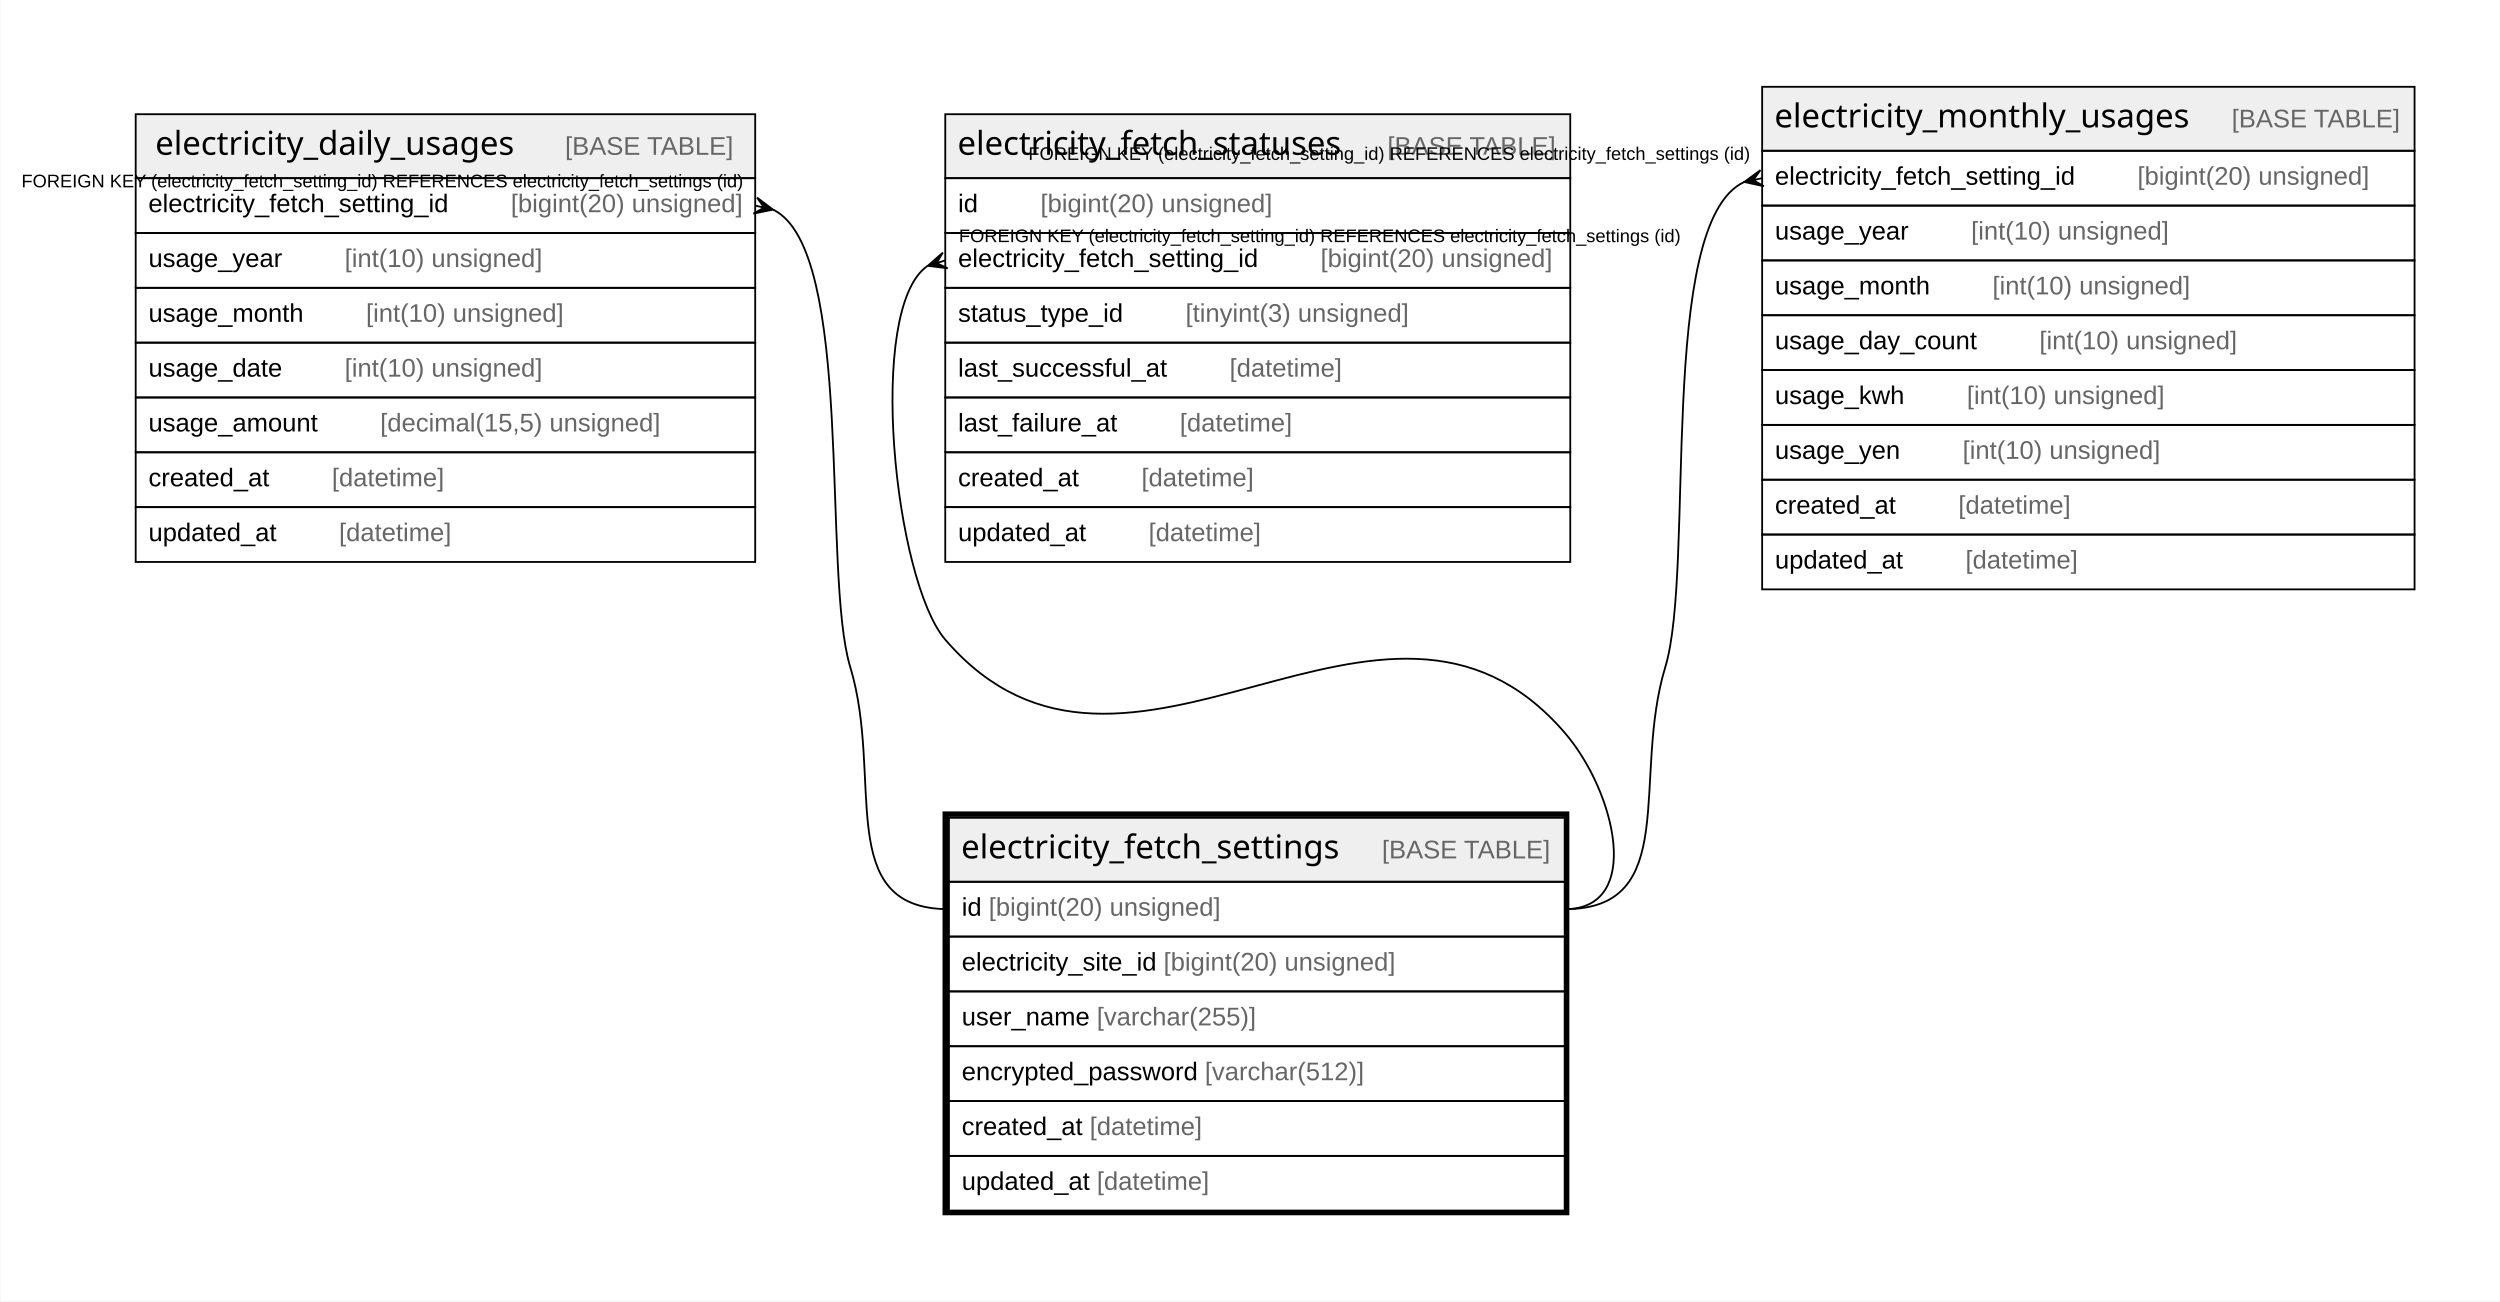
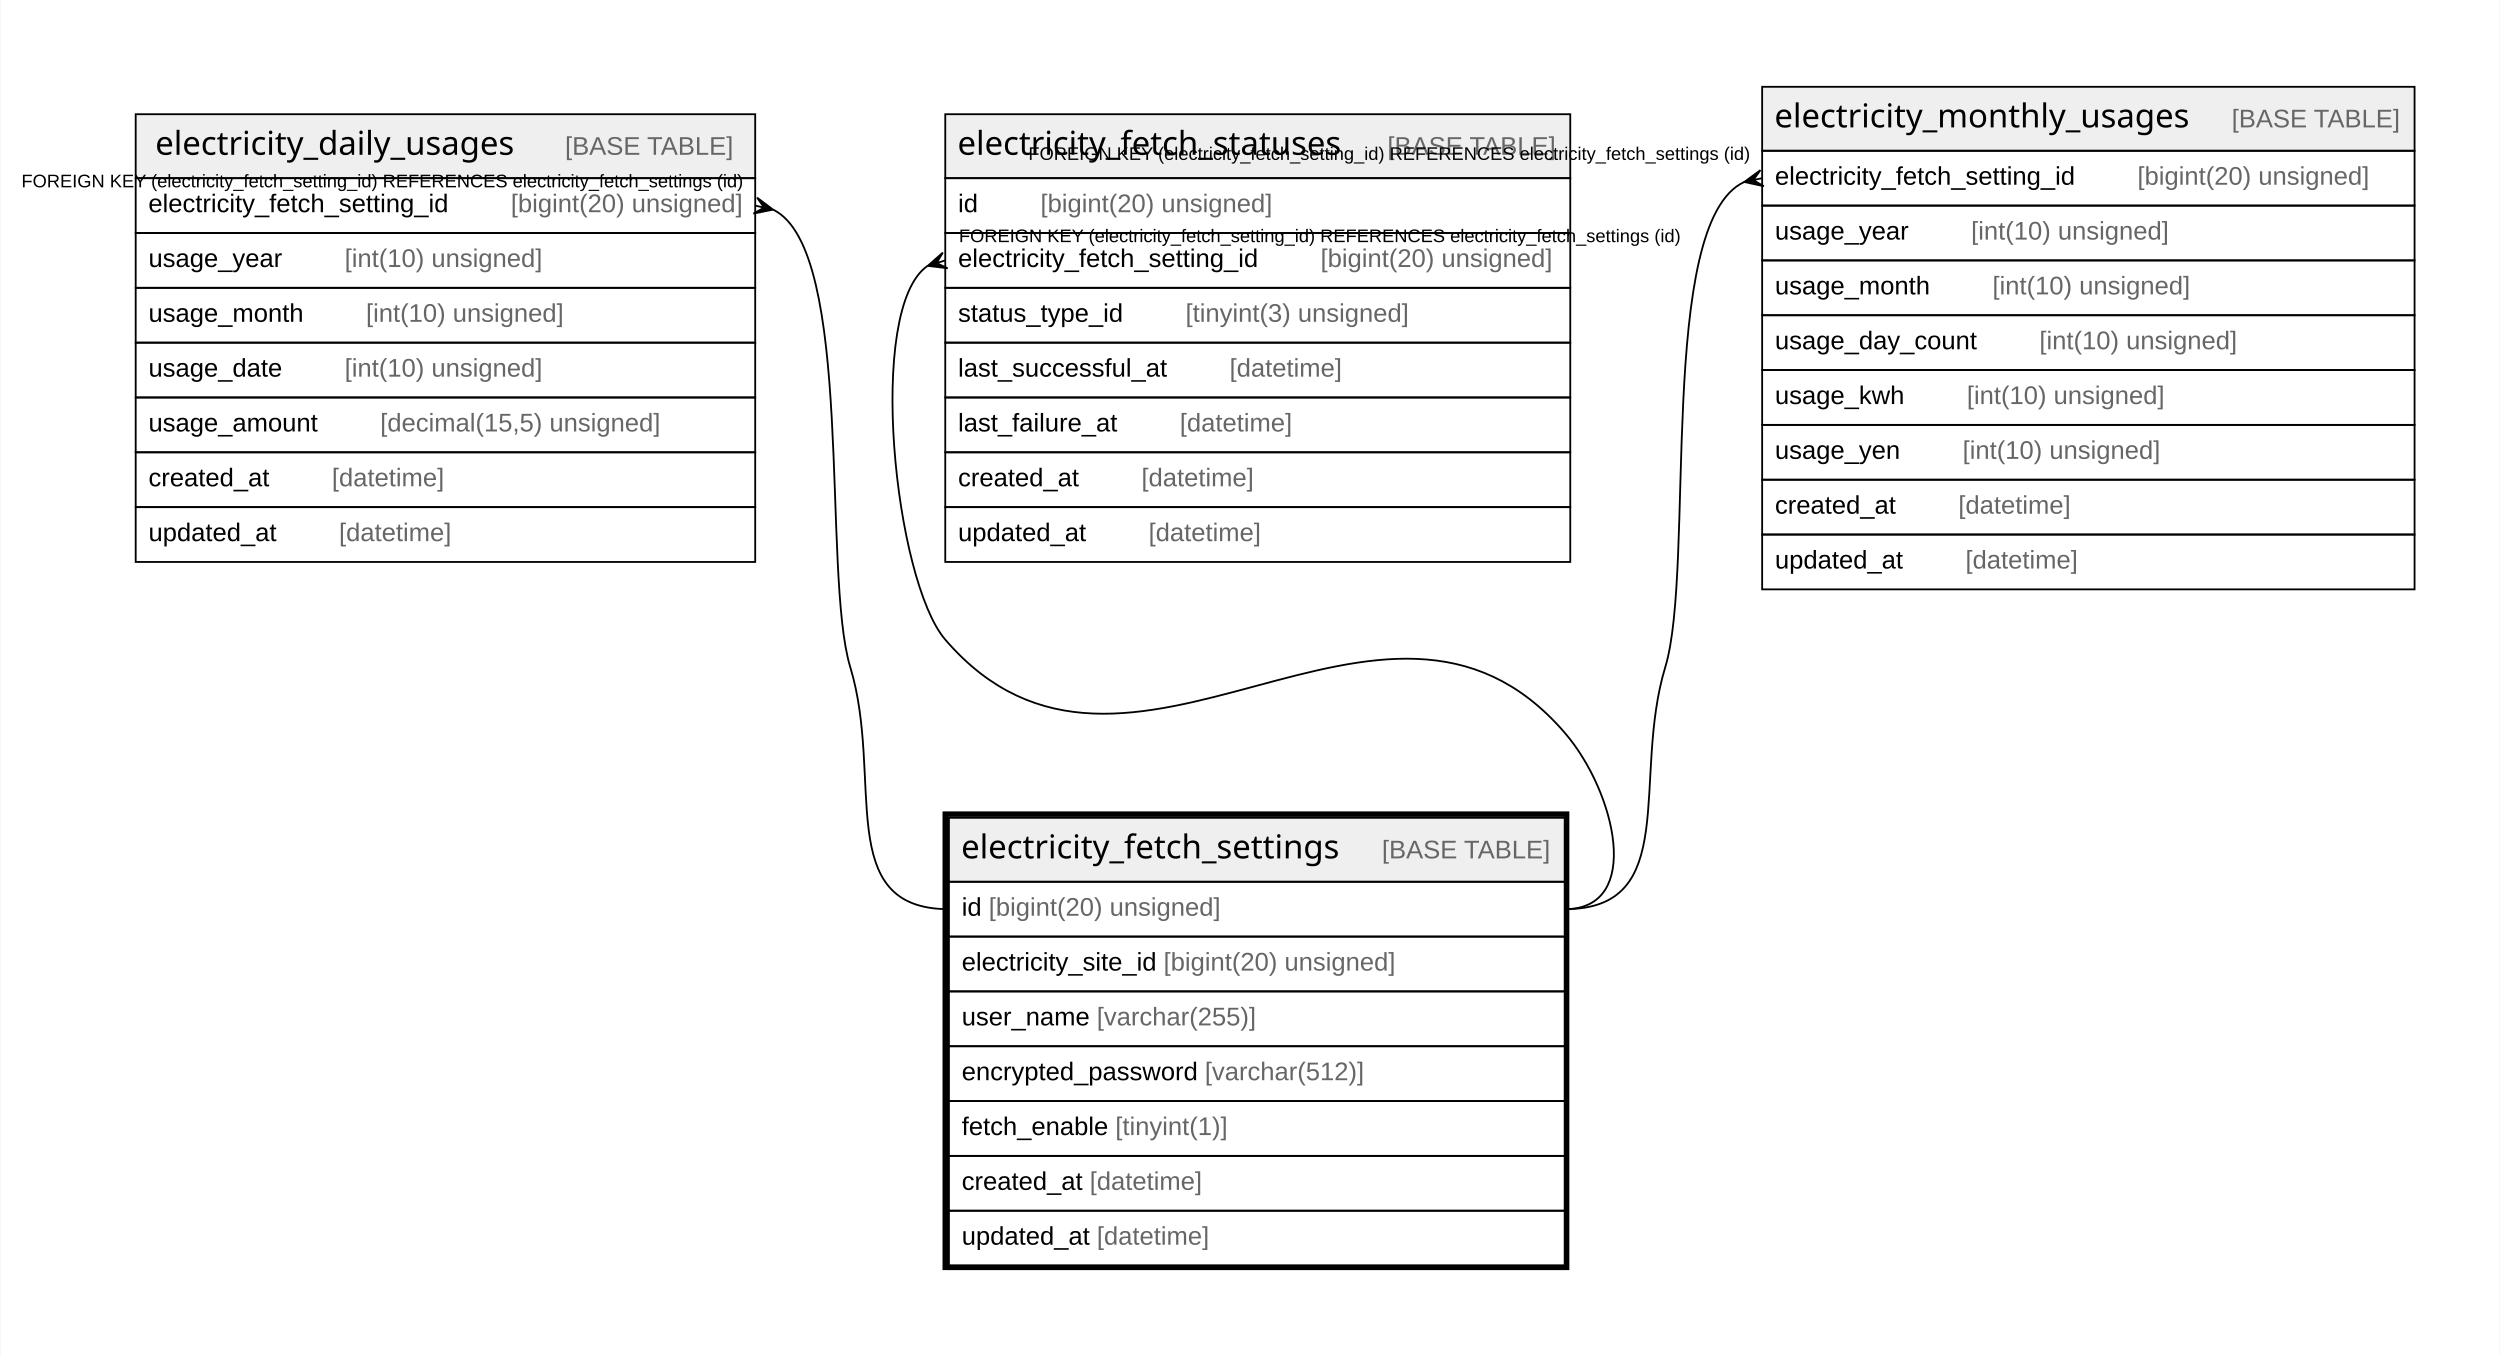
- <svg xmlns="http://www.w3.org/2000/svg" width="1368pt" height="712pt" viewBox="0.00 0.00 1367.50 712.00">
-   <g id="graph0" class="graph" transform="scale(1 1) rotate(0) translate(4 708)">
-     <polygon fill="#ffffff" stroke="transparent" points="-4,4 -4,-708 1363.5,-708 1363.5,4 -4,4" />
+ <svg xmlns="http://www.w3.org/2000/svg" width="1368pt" height="742pt" viewBox="0.00 0.00 1367.50 742.00">
+   <g id="graph0" class="graph" transform="scale(1 1) rotate(0) translate(4 738)">
+     <polygon fill="#ffffff" stroke="transparent" points="-4,4 -4,-738 1363.5,-738 1363.5,4 -4,4" />
    <g id="node1" class="node">
-       <polygon fill="#efefef" stroke="transparent" points="515,-225.5 515,-260.5 852,-260.5 852,-225.5 515,-225.5" />
-       <polygon fill="none" stroke="#000000" points="515,-225.5 515,-260.5 852,-260.5 852,-225.5 515,-225.5" />
-       <text text-anchor="start" x="521.697" y="-238.3" font-family="Arial Bold" font-size="18.00" fill="#000000">electricity_fetch_settings</text>
-       <text text-anchor="start" x="717.735" y="-238.3" font-family="Arial" font-size="14.00" fill="#000000">    </text>
-       <text text-anchor="start" x="751.94" y="-238.3" font-family="Arial" font-size="14.00" fill="#666666">[BASE TABLE]</text>
+       <polygon fill="#efefef" stroke="transparent" points="515,-255.5 515,-290.5 852,-290.5 852,-255.5 515,-255.5" />
+       <polygon fill="none" stroke="#000000" points="515,-255.5 515,-290.5 852,-290.5 852,-255.5 515,-255.5" />
+       <text text-anchor="start" x="521.697" y="-268.3" font-family="Arial Bold" font-size="18.00" fill="#000000">electricity_fetch_settings</text>
+       <text text-anchor="start" x="717.735" y="-268.3" font-family="Arial" font-size="14.00" fill="#000000">    </text>
+       <text text-anchor="start" x="751.94" y="-268.3" font-family="Arial" font-size="14.00" fill="#666666">[BASE TABLE]</text>
+       <polygon fill="none" stroke="#000000" points="515,-225.5 515,-255.5 852,-255.5 852,-225.5 515,-225.5" />
+       <text text-anchor="start" x="522" y="-236.9" font-family="Arial" font-size="14.00" fill="#000000">id </text>
+       <text text-anchor="start" x="536.78" y="-236.9" font-family="Arial" font-size="14.00" fill="#666666">[bigint(20) unsigned]</text>
      <polygon fill="none" stroke="#000000" points="515,-195.5 515,-225.5 852,-225.5 852,-195.5 515,-195.5" />
-       <text text-anchor="start" x="522" y="-206.9" font-family="Arial" font-size="14.00" fill="#000000">id </text>
-       <text text-anchor="start" x="536.78" y="-206.9" font-family="Arial" font-size="14.00" fill="#666666">[bigint(20) unsigned]</text>
+       <text text-anchor="start" x="522" y="-206.9" font-family="Arial" font-size="14.00" fill="#000000">electricity_site_id </text>
+       <text text-anchor="start" x="632.452" y="-206.9" font-family="Arial" font-size="14.00" fill="#666666">[bigint(20) unsigned]</text>
      <polygon fill="none" stroke="#000000" points="515,-165.5 515,-195.5 852,-195.5 852,-165.5 515,-165.5" />
-       <text text-anchor="start" x="522" y="-176.9" font-family="Arial" font-size="14.00" fill="#000000">electricity_site_id </text>
-       <text text-anchor="start" x="632.452" y="-176.9" font-family="Arial" font-size="14.00" fill="#666666">[bigint(20) unsigned]</text>
+       <text text-anchor="start" x="522" y="-176.9" font-family="Arial" font-size="14.00" fill="#000000">user_name </text>
+       <text text-anchor="start" x="595.907" y="-176.9" font-family="Arial" font-size="14.00" fill="#666666">[varchar(255)]</text>
      <polygon fill="none" stroke="#000000" points="515,-135.5 515,-165.5 852,-165.5 852,-135.5 515,-135.5" />
-       <text text-anchor="start" x="522" y="-146.9" font-family="Arial" font-size="14.00" fill="#000000">user_name </text>
-       <text text-anchor="start" x="595.907" y="-146.9" font-family="Arial" font-size="14.00" fill="#666666">[varchar(255)]</text>
+       <text text-anchor="start" x="522" y="-146.9" font-family="Arial" font-size="14.00" fill="#000000">encrypted_password </text>
+       <text text-anchor="start" x="655.035" y="-146.9" font-family="Arial" font-size="14.00" fill="#666666">[varchar(512)]</text>
      <polygon fill="none" stroke="#000000" points="515,-105.5 515,-135.5 852,-135.5 852,-105.5 515,-105.5" />
-       <text text-anchor="start" x="522" y="-116.9" font-family="Arial" font-size="14.00" fill="#000000">encrypted_password </text>
-       <text text-anchor="start" x="655.035" y="-116.9" font-family="Arial" font-size="14.00" fill="#666666">[varchar(512)]</text>
+       <text text-anchor="start" x="522" y="-116.9" font-family="Arial" font-size="14.00" fill="#000000">fetch_enable </text>
+       <text text-anchor="start" x="606.039" y="-116.9" font-family="Arial" font-size="14.00" fill="#666666">[tinyint(1)]</text>
      <polygon fill="none" stroke="#000000" points="515,-75.5 515,-105.5 852,-105.5 852,-75.5 515,-75.5" />
      <text text-anchor="start" x="522" y="-86.9" font-family="Arial" font-size="14.00" fill="#000000">created_at </text>
      <text text-anchor="start" x="592.028" y="-86.9" font-family="Arial" font-size="14.00" fill="#666666">[datetime]</text>
      <polygon fill="none" stroke="#000000" points="515,-45.5 515,-75.5 852,-75.5 852,-45.5 515,-45.5" />
      <text text-anchor="start" x="522" y="-56.9" font-family="Arial" font-size="14.00" fill="#000000">updated_at </text>
      <text text-anchor="start" x="595.933" y="-56.9" font-family="Arial" font-size="14.00" fill="#666666">[datetime]</text>
-       <polygon fill="none" stroke="#000000" stroke-width="3" points="513,-44.5 513,-262.5 853,-262.5 853,-44.5 513,-44.5" />
+       <polygon fill="none" stroke="#000000" stroke-width="3" points="513,-44.5 513,-292.5 853,-292.5 853,-44.5 513,-44.5" />
    </g>
    <g id="node2" class="node">
-       <polygon fill="#efefef" stroke="transparent" points="70,-610.5 70,-645.5 409,-645.5 409,-610.5 70,-610.5" />
-       <polygon fill="none" stroke="#000000" points="70,-610.5 70,-645.5 409,-645.5 409,-610.5 70,-610.5" />
-       <text text-anchor="start" x="80.701" y="-623.3" font-family="Arial Bold" font-size="18.00" fill="#000000">electricity_daily_usages</text>
-       <text text-anchor="start" x="270.731" y="-623.3" font-family="Arial" font-size="14.00" fill="#000000">    </text>
-       <text text-anchor="start" x="304.936" y="-623.3" font-family="Arial" font-size="14.00" fill="#666666">[BASE TABLE]</text>
+       <polygon fill="#efefef" stroke="transparent" points="70,-640.5 70,-675.5 409,-675.5 409,-640.5 70,-640.5" />
+       <polygon fill="none" stroke="#000000" points="70,-640.5 70,-675.5 409,-675.5 409,-640.5 70,-640.5" />
+       <text text-anchor="start" x="80.701" y="-653.3" font-family="Arial Bold" font-size="18.00" fill="#000000">electricity_daily_usages</text>
+       <text text-anchor="start" x="270.731" y="-653.3" font-family="Arial" font-size="14.00" fill="#000000">    </text>
+       <text text-anchor="start" x="304.936" y="-653.3" font-family="Arial" font-size="14.00" fill="#666666">[BASE TABLE]</text>
+       <polygon fill="none" stroke="#000000" points="70,-610.5 70,-640.5 409,-640.5 409,-610.5 70,-610.5" />
+       <text text-anchor="start" x="76.919" y="-621.9" font-family="Arial" font-size="14.00" fill="#000000">electricity_fetch_setting_id    </text>
+       <text text-anchor="start" x="275.269" y="-621.9" font-family="Arial" font-size="14.00" fill="#666666">[bigint(20) unsigned]</text>
      <polygon fill="none" stroke="#000000" points="70,-580.5 70,-610.5 409,-610.5 409,-580.5 70,-580.5" />
-       <text text-anchor="start" x="76.919" y="-591.9" font-family="Arial" font-size="14.00" fill="#000000">electricity_fetch_setting_id    </text>
-       <text text-anchor="start" x="275.269" y="-591.9" font-family="Arial" font-size="14.00" fill="#666666">[bigint(20) unsigned]</text>
+       <text text-anchor="start" x="77" y="-591.9" font-family="Arial" font-size="14.00" fill="#000000">usage_year    </text>
+       <text text-anchor="start" x="184.344" y="-591.9" font-family="Arial" font-size="14.00" fill="#666666">[int(10) unsigned]</text>
      <polygon fill="none" stroke="#000000" points="70,-550.5 70,-580.5 409,-580.5 409,-550.5 70,-550.5" />
-       <text text-anchor="start" x="77" y="-561.9" font-family="Arial" font-size="14.00" fill="#000000">usage_year    </text>
-       <text text-anchor="start" x="184.344" y="-561.9" font-family="Arial" font-size="14.00" fill="#666666">[int(10) unsigned]</text>
+       <text text-anchor="start" x="77" y="-561.9" font-family="Arial" font-size="14.00" fill="#000000">usage_month    </text>
+       <text text-anchor="start" x="196.017" y="-561.9" font-family="Arial" font-size="14.00" fill="#666666">[int(10) unsigned]</text>
      <polygon fill="none" stroke="#000000" points="70,-520.5 70,-550.5 409,-550.5 409,-520.5 70,-520.5" />
-       <text text-anchor="start" x="77" y="-531.9" font-family="Arial" font-size="14.00" fill="#000000">usage_month    </text>
-       <text text-anchor="start" x="196.017" y="-531.9" font-family="Arial" font-size="14.00" fill="#666666">[int(10) unsigned]</text>
+       <text text-anchor="start" x="77" y="-531.9" font-family="Arial" font-size="14.00" fill="#000000">usage_date    </text>
+       <text text-anchor="start" x="184.356" y="-531.9" font-family="Arial" font-size="14.00" fill="#666666">[int(10) unsigned]</text>
      <polygon fill="none" stroke="#000000" points="70,-490.5 70,-520.5 409,-520.5 409,-490.5 70,-490.5" />
-       <text text-anchor="start" x="77" y="-501.9" font-family="Arial" font-size="14.00" fill="#000000">usage_date    </text>
-       <text text-anchor="start" x="184.356" y="-501.9" font-family="Arial" font-size="14.00" fill="#666666">[int(10) unsigned]</text>
+       <text text-anchor="start" x="77" y="-501.9" font-family="Arial" font-size="14.00" fill="#000000">usage_amount    </text>
+       <text text-anchor="start" x="203.799" y="-501.9" font-family="Arial" font-size="14.00" fill="#666666">[decimal(15,5) unsigned]</text>
      <polygon fill="none" stroke="#000000" points="70,-460.5 70,-490.5 409,-490.5 409,-460.5 70,-460.5" />
-       <text text-anchor="start" x="77" y="-471.9" font-family="Arial" font-size="14.00" fill="#000000">usage_amount    </text>
-       <text text-anchor="start" x="203.799" y="-471.9" font-family="Arial" font-size="14.00" fill="#666666">[decimal(15,5) unsigned]</text>
+       <text text-anchor="start" x="77" y="-471.9" font-family="Arial" font-size="14.00" fill="#000000">created_at    </text>
+       <text text-anchor="start" x="177.342" y="-471.9" font-family="Arial" font-size="14.00" fill="#666666">[datetime]</text>
      <polygon fill="none" stroke="#000000" points="70,-430.5 70,-460.5 409,-460.5 409,-430.5 70,-430.5" />
-       <text text-anchor="start" x="77" y="-441.9" font-family="Arial" font-size="14.00" fill="#000000">created_at    </text>
-       <text text-anchor="start" x="177.342" y="-441.9" font-family="Arial" font-size="14.00" fill="#666666">[datetime]</text>
-       <polygon fill="none" stroke="#000000" points="70,-400.5 70,-430.5 409,-430.5 409,-400.5 70,-400.5" />
-       <text text-anchor="start" x="77" y="-411.9" font-family="Arial" font-size="14.00" fill="#000000">updated_at    </text>
-       <text text-anchor="start" x="181.247" y="-411.9" font-family="Arial" font-size="14.00" fill="#666666">[datetime]</text>
+       <text text-anchor="start" x="77" y="-441.9" font-family="Arial" font-size="14.00" fill="#000000">updated_at    </text>
+       <text text-anchor="start" x="181.247" y="-441.9" font-family="Arial" font-size="14.00" fill="#666666">[datetime]</text>
    </g>
    <g id="edge1" class="edge">
-       <path fill="none" stroke="#000000" d="M418.842,-593.266C463.696,-571.347 445.382,-394.387 461,-343 479.492,-282.156 451.408,-210.5 515,-210.5" />
-       <polygon fill="#000000" stroke="#000000" points="418.752,-593.287 408.004,-591.112 413.876,-594.393 409,-595.5 409,-595.5 409,-595.5 413.876,-594.393 409.996,-599.888 418.752,-593.287 418.752,-593.287" />
-       <text text-anchor="start" x="7.482" y="-605.5" font-family="Arial" font-size="10.00" fill="#000000">FOREIGN KEY (electricity_fetch_setting_id) REFERENCES electricity_fetch_settings (id)</text>
+       <path fill="none" stroke="#000000" d="M418.842,-623.266C463.696,-601.347 445.382,-424.387 461,-373 479.492,-312.156 451.408,-240.5 515,-240.5" />
+       <polygon fill="#000000" stroke="#000000" points="418.752,-623.287 408.004,-621.112 413.876,-624.393 409,-625.5 409,-625.5 409,-625.5 413.876,-624.393 409.996,-629.888 418.752,-623.287 418.752,-623.287" />
+       <text text-anchor="start" x="7.482" y="-635.5" font-family="Arial" font-size="10.00" fill="#000000">FOREIGN KEY (electricity_fetch_setting_id) REFERENCES electricity_fetch_settings (id)</text>
    </g>
    <g id="node3" class="node">
-       <polygon fill="#efefef" stroke="transparent" points="513,-610.5 513,-645.5 855,-645.5 855,-610.5 513,-610.5" />
-       <polygon fill="none" stroke="#000000" points="513,-610.5 513,-645.5 855,-645.5 855,-610.5 513,-610.5" />
-       <text text-anchor="start" x="519.694" y="-623.3" font-family="Arial Bold" font-size="18.00" fill="#000000">electricity_fetch_statuses</text>
-       <text text-anchor="start" x="720.738" y="-623.3" font-family="Arial" font-size="14.00" fill="#000000">    </text>
-       <text text-anchor="start" x="754.943" y="-623.3" font-family="Arial" font-size="14.00" fill="#666666">[BASE TABLE]</text>
+       <polygon fill="#efefef" stroke="transparent" points="513,-640.5 513,-675.5 855,-675.5 855,-640.5 513,-640.5" />
+       <polygon fill="none" stroke="#000000" points="513,-640.5 513,-675.5 855,-675.5 855,-640.5 513,-640.5" />
+       <text text-anchor="start" x="519.694" y="-653.3" font-family="Arial Bold" font-size="18.00" fill="#000000">electricity_fetch_statuses</text>
+       <text text-anchor="start" x="720.738" y="-653.3" font-family="Arial" font-size="14.00" fill="#000000">    </text>
+       <text text-anchor="start" x="754.943" y="-653.3" font-family="Arial" font-size="14.00" fill="#666666">[BASE TABLE]</text>
+       <polygon fill="none" stroke="#000000" points="513,-610.5 513,-640.5 855,-640.5 855,-610.5 513,-610.5" />
+       <text text-anchor="start" x="520" y="-621.9" font-family="Arial" font-size="14.00" fill="#000000">id    </text>
+       <text text-anchor="start" x="565.094" y="-621.9" font-family="Arial" font-size="14.00" fill="#666666">[bigint(20) unsigned]</text>
      <polygon fill="none" stroke="#000000" points="513,-580.5 513,-610.5 855,-610.5 855,-580.5 513,-580.5" />
-       <text text-anchor="start" x="520" y="-591.9" font-family="Arial" font-size="14.00" fill="#000000">id    </text>
-       <text text-anchor="start" x="565.094" y="-591.9" font-family="Arial" font-size="14.00" fill="#666666">[bigint(20) unsigned]</text>
+       <text text-anchor="start" x="520" y="-591.9" font-family="Arial" font-size="14.00" fill="#000000">electricity_fetch_setting_id    </text>
+       <text text-anchor="start" x="718.351" y="-591.9" font-family="Arial" font-size="14.00" fill="#666666">[bigint(20) unsigned]</text>
      <polygon fill="none" stroke="#000000" points="513,-550.5 513,-580.5 855,-580.5 855,-550.5 513,-550.5" />
-       <text text-anchor="start" x="520" y="-561.9" font-family="Arial" font-size="14.00" fill="#000000">electricity_fetch_setting_id    </text>
-       <text text-anchor="start" x="718.351" y="-561.9" font-family="Arial" font-size="14.00" fill="#666666">[bigint(20) unsigned]</text>
+       <text text-anchor="start" x="520" y="-561.9" font-family="Arial" font-size="14.00" fill="#000000">status_type_id    </text>
+       <text text-anchor="start" x="644.461" y="-561.9" font-family="Arial" font-size="14.00" fill="#666666">[tinyint(3) unsigned]</text>
      <polygon fill="none" stroke="#000000" points="513,-520.5 513,-550.5 855,-550.5 855,-520.5 513,-520.5" />
-       <text text-anchor="start" x="520" y="-531.9" font-family="Arial" font-size="14.00" fill="#000000">status_type_id    </text>
-       <text text-anchor="start" x="644.461" y="-531.9" font-family="Arial" font-size="14.00" fill="#666666">[tinyint(3) unsigned]</text>
+       <text text-anchor="start" x="520" y="-531.9" font-family="Arial" font-size="14.00" fill="#000000">last_successful_at    </text>
+       <text text-anchor="start" x="668.568" y="-531.9" font-family="Arial" font-size="14.00" fill="#666666">[datetime]</text>
      <polygon fill="none" stroke="#000000" points="513,-490.5 513,-520.5 855,-520.5 855,-490.5 513,-490.5" />
-       <text text-anchor="start" x="520" y="-501.9" font-family="Arial" font-size="14.00" fill="#000000">last_successful_at    </text>
-       <text text-anchor="start" x="668.568" y="-501.9" font-family="Arial" font-size="14.00" fill="#666666">[datetime]</text>
+       <text text-anchor="start" x="520" y="-501.9" font-family="Arial" font-size="14.00" fill="#000000">last_failure_at    </text>
+       <text text-anchor="start" x="641.335" y="-501.9" font-family="Arial" font-size="14.00" fill="#666666">[datetime]</text>
      <polygon fill="none" stroke="#000000" points="513,-460.5 513,-490.5 855,-490.5 855,-460.5 513,-460.5" />
-       <text text-anchor="start" x="520" y="-471.9" font-family="Arial" font-size="14.00" fill="#000000">last_failure_at    </text>
-       <text text-anchor="start" x="641.335" y="-471.9" font-family="Arial" font-size="14.00" fill="#666666">[datetime]</text>
+       <text text-anchor="start" x="520" y="-471.9" font-family="Arial" font-size="14.00" fill="#000000">created_at    </text>
+       <text text-anchor="start" x="620.342" y="-471.9" font-family="Arial" font-size="14.00" fill="#666666">[datetime]</text>
      <polygon fill="none" stroke="#000000" points="513,-430.5 513,-460.5 855,-460.5 855,-430.5 513,-430.5" />
-       <text text-anchor="start" x="520" y="-441.9" font-family="Arial" font-size="14.00" fill="#000000">created_at    </text>
-       <text text-anchor="start" x="620.342" y="-441.9" font-family="Arial" font-size="14.00" fill="#666666">[datetime]</text>
-       <polygon fill="none" stroke="#000000" points="513,-400.5 513,-430.5 855,-430.5 855,-400.5 513,-400.5" />
-       <text text-anchor="start" x="520" y="-411.9" font-family="Arial" font-size="14.00" fill="#000000">updated_at    </text>
-       <text text-anchor="start" x="624.247" y="-411.9" font-family="Arial" font-size="14.00" fill="#666666">[datetime]</text>
+       <text text-anchor="start" x="520" y="-441.9" font-family="Arial" font-size="14.00" fill="#000000">updated_at    </text>
+       <text text-anchor="start" x="624.247" y="-441.9" font-family="Arial" font-size="14.00" fill="#666666">[datetime]</text>
    </g>
    <g id="edge2" class="edge">
-       <path fill="none" stroke="#000000" d="M503.308,-562.488C469.479,-539.378 485.268,-390.216 513,-358 612.4,-242.528 752.6,-422.472 852,-307 879.98,-274.495 894.889,-210.5 852,-210.5" />
-       <polygon fill="#000000" stroke="#000000" points="503.45,-562.533 511.665,-569.797 508.225,-564.016 513,-565.5 513,-565.5 513,-565.5 508.225,-564.016 514.335,-561.203 503.45,-562.533 503.45,-562.533" />
-       <text text-anchor="start" x="520.482" y="-575.5" font-family="Arial" font-size="10.00" fill="#000000">FOREIGN KEY (electricity_fetch_setting_id) REFERENCES electricity_fetch_settings (id)</text>
+       <path fill="none" stroke="#000000" d="M503.308,-592.488C469.479,-569.378 485.268,-420.216 513,-388 612.4,-272.528 752.6,-452.472 852,-337 879.98,-304.495 894.889,-240.5 852,-240.5" />
+       <polygon fill="#000000" stroke="#000000" points="503.45,-592.533 511.665,-599.797 508.225,-594.016 513,-595.5 513,-595.5 513,-595.5 508.225,-594.016 514.335,-591.203 503.45,-592.533 503.45,-592.533" />
+       <text text-anchor="start" x="520.482" y="-605.5" font-family="Arial" font-size="10.00" fill="#000000">FOREIGN KEY (electricity_fetch_setting_id) REFERENCES electricity_fetch_settings (id)</text>
    </g>
    <g id="node4" class="node">
-       <polygon fill="#efefef" stroke="transparent" points="960,-625.5 960,-660.5 1317,-660.5 1317,-625.5 960,-625.5" />
-       <polygon fill="none" stroke="#000000" points="960,-625.5 960,-660.5 1317,-660.5 1317,-625.5 960,-625.5" />
-       <text text-anchor="start" x="966.698" y="-638.3" font-family="Arial Bold" font-size="18.00" fill="#000000">electricity_monthly_usages</text>
-       <text text-anchor="start" x="1182.734" y="-638.3" font-family="Arial" font-size="14.00" fill="#000000">    </text>
-       <text text-anchor="start" x="1216.939" y="-638.3" font-family="Arial" font-size="14.00" fill="#666666">[BASE TABLE]</text>
+       <polygon fill="#efefef" stroke="transparent" points="960,-655.5 960,-690.5 1317,-690.5 1317,-655.5 960,-655.5" />
+       <polygon fill="none" stroke="#000000" points="960,-655.5 960,-690.5 1317,-690.5 1317,-655.5 960,-655.5" />
+       <text text-anchor="start" x="966.698" y="-668.3" font-family="Arial Bold" font-size="18.00" fill="#000000">electricity_monthly_usages</text>
+       <text text-anchor="start" x="1182.734" y="-668.3" font-family="Arial" font-size="14.00" fill="#000000">    </text>
+       <text text-anchor="start" x="1216.939" y="-668.3" font-family="Arial" font-size="14.00" fill="#666666">[BASE TABLE]</text>
+       <polygon fill="none" stroke="#000000" points="960,-625.5 960,-655.5 1317,-655.5 1317,-625.5 960,-625.5" />
+       <text text-anchor="start" x="967" y="-636.9" font-family="Arial" font-size="14.00" fill="#000000">electricity_fetch_setting_id    </text>
+       <text text-anchor="start" x="1165.351" y="-636.9" font-family="Arial" font-size="14.00" fill="#666666">[bigint(20) unsigned]</text>
      <polygon fill="none" stroke="#000000" points="960,-595.5 960,-625.5 1317,-625.5 1317,-595.5 960,-595.5" />
-       <text text-anchor="start" x="967" y="-606.9" font-family="Arial" font-size="14.00" fill="#000000">electricity_fetch_setting_id    </text>
-       <text text-anchor="start" x="1165.351" y="-606.9" font-family="Arial" font-size="14.00" fill="#666666">[bigint(20) unsigned]</text>
+       <text text-anchor="start" x="967" y="-606.9" font-family="Arial" font-size="14.00" fill="#000000">usage_year    </text>
+       <text text-anchor="start" x="1074.344" y="-606.9" font-family="Arial" font-size="14.00" fill="#666666">[int(10) unsigned]</text>
      <polygon fill="none" stroke="#000000" points="960,-565.5 960,-595.5 1317,-595.5 1317,-565.5 960,-565.5" />
-       <text text-anchor="start" x="967" y="-576.9" font-family="Arial" font-size="14.00" fill="#000000">usage_year    </text>
-       <text text-anchor="start" x="1074.344" y="-576.9" font-family="Arial" font-size="14.00" fill="#666666">[int(10) unsigned]</text>
+       <text text-anchor="start" x="967" y="-576.9" font-family="Arial" font-size="14.00" fill="#000000">usage_month    </text>
+       <text text-anchor="start" x="1086.017" y="-576.9" font-family="Arial" font-size="14.00" fill="#666666">[int(10) unsigned]</text>
      <polygon fill="none" stroke="#000000" points="960,-535.5 960,-565.5 1317,-565.5 1317,-535.5 960,-535.5" />
-       <text text-anchor="start" x="967" y="-546.9" font-family="Arial" font-size="14.00" fill="#000000">usage_month    </text>
-       <text text-anchor="start" x="1086.017" y="-546.9" font-family="Arial" font-size="14.00" fill="#666666">[int(10) unsigned]</text>
+       <text text-anchor="start" x="967" y="-546.9" font-family="Arial" font-size="14.00" fill="#000000">usage_day_count    </text>
+       <text text-anchor="start" x="1111.704" y="-546.9" font-family="Arial" font-size="14.00" fill="#666666">[int(10) unsigned]</text>
      <polygon fill="none" stroke="#000000" points="960,-505.5 960,-535.5 1317,-535.5 1317,-505.5 960,-505.5" />
-       <text text-anchor="start" x="967" y="-516.9" font-family="Arial" font-size="14.00" fill="#000000">usage_day_count    </text>
-       <text text-anchor="start" x="1111.704" y="-516.9" font-family="Arial" font-size="14.00" fill="#666666">[int(10) unsigned]</text>
+       <text text-anchor="start" x="967" y="-516.9" font-family="Arial" font-size="14.00" fill="#000000">usage_kwh    </text>
+       <text text-anchor="start" x="1072.007" y="-516.9" font-family="Arial" font-size="14.00" fill="#666666">[int(10) unsigned]</text>
      <polygon fill="none" stroke="#000000" points="960,-475.5 960,-505.5 1317,-505.5 1317,-475.5 960,-475.5" />
-       <text text-anchor="start" x="967" y="-486.9" font-family="Arial" font-size="14.00" fill="#000000">usage_kwh    </text>
-       <text text-anchor="start" x="1072.007" y="-486.9" font-family="Arial" font-size="14.00" fill="#666666">[int(10) unsigned]</text>
+       <text text-anchor="start" x="967" y="-486.9" font-family="Arial" font-size="14.00" fill="#000000">usage_yen    </text>
+       <text text-anchor="start" x="1069.683" y="-486.9" font-family="Arial" font-size="14.00" fill="#666666">[int(10) unsigned]</text>
      <polygon fill="none" stroke="#000000" points="960,-445.5 960,-475.5 1317,-475.5 1317,-445.5 960,-445.5" />
-       <text text-anchor="start" x="967" y="-456.9" font-family="Arial" font-size="14.00" fill="#000000">usage_yen    </text>
-       <text text-anchor="start" x="1069.683" y="-456.9" font-family="Arial" font-size="14.00" fill="#666666">[int(10) unsigned]</text>
+       <text text-anchor="start" x="967" y="-456.9" font-family="Arial" font-size="14.00" fill="#000000">created_at    </text>
+       <text text-anchor="start" x="1067.342" y="-456.9" font-family="Arial" font-size="14.00" fill="#666666">[datetime]</text>
      <polygon fill="none" stroke="#000000" points="960,-415.5 960,-445.5 1317,-445.5 1317,-415.5 960,-415.5" />
-       <text text-anchor="start" x="967" y="-426.9" font-family="Arial" font-size="14.00" fill="#000000">created_at    </text>
-       <text text-anchor="start" x="1067.342" y="-426.9" font-family="Arial" font-size="14.00" fill="#666666">[datetime]</text>
-       <polygon fill="none" stroke="#000000" points="960,-385.5 960,-415.5 1317,-415.5 1317,-385.5 960,-385.5" />
-       <text text-anchor="start" x="967" y="-396.9" font-family="Arial" font-size="14.00" fill="#000000">updated_at    </text>
-       <text text-anchor="start" x="1071.247" y="-396.9" font-family="Arial" font-size="14.00" fill="#666666">[datetime]</text>
+       <text text-anchor="start" x="967" y="-426.9" font-family="Arial" font-size="14.00" fill="#000000">updated_at    </text>
+       <text text-anchor="start" x="1071.247" y="-426.9" font-family="Arial" font-size="14.00" fill="#666666">[datetime]</text>
    </g>
    <g id="edge3" class="edge">
-       <path fill="none" stroke="#000000" d="M950.205,-608.415C902.205,-586.468 923.561,-397.593 907,-343 888.491,-281.985 915.761,-210.5 852,-210.5" />
-       <polygon fill="#000000" stroke="#000000" points="950.219,-608.418 959.063,-614.901 955.11,-609.459 960,-610.5 960,-610.5 960,-610.5 955.11,-609.459 960.937,-606.099 950.219,-608.418 950.219,-608.418" />
-       <text text-anchor="start" x="558.482" y="-620.5" font-family="Arial" font-size="10.00" fill="#000000">FOREIGN KEY (electricity_fetch_setting_id) REFERENCES electricity_fetch_settings (id)</text>
+       <path fill="none" stroke="#000000" d="M950.205,-638.415C902.205,-616.468 923.561,-427.593 907,-373 888.491,-311.985 915.761,-240.5 852,-240.5" />
+       <polygon fill="#000000" stroke="#000000" points="950.219,-638.418 959.063,-644.901 955.11,-639.459 960,-640.5 960,-640.5 960,-640.5 955.11,-639.459 960.937,-636.099 950.219,-638.418 950.219,-638.418" />
+       <text text-anchor="start" x="558.482" y="-650.5" font-family="Arial" font-size="10.00" fill="#000000">FOREIGN KEY (electricity_fetch_setting_id) REFERENCES electricity_fetch_settings (id)</text>
    </g>
  </g>
</svg>
